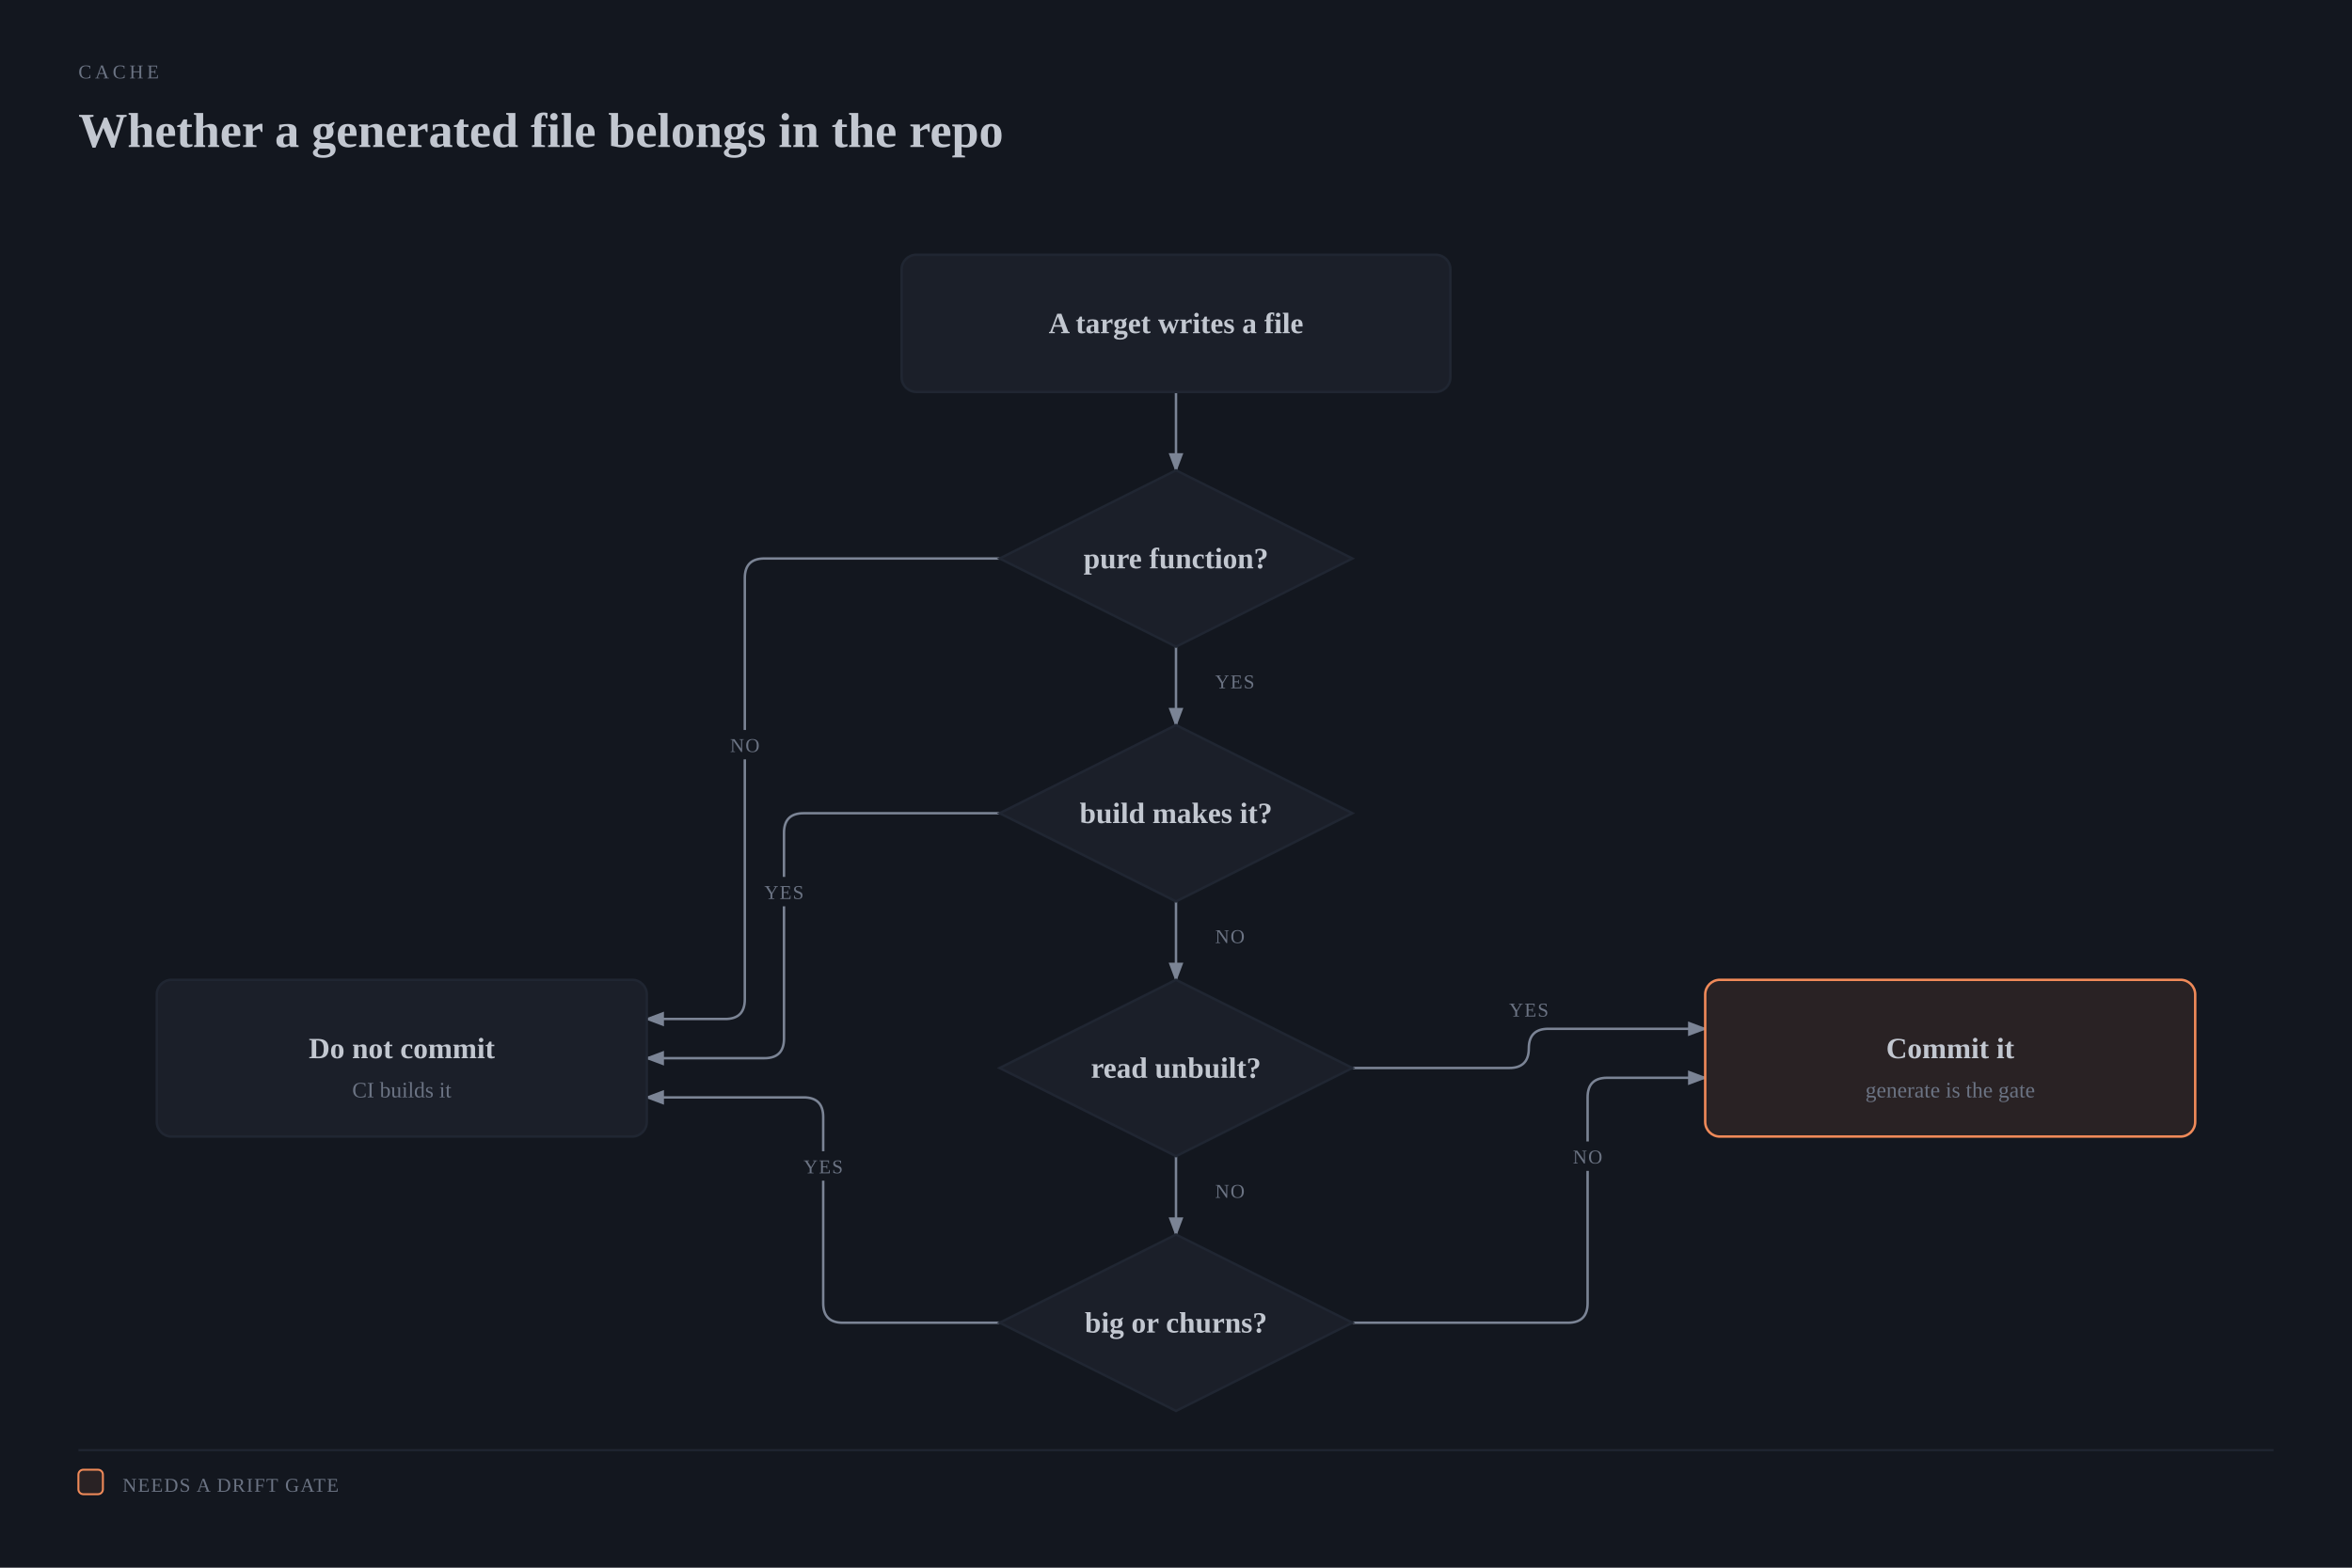
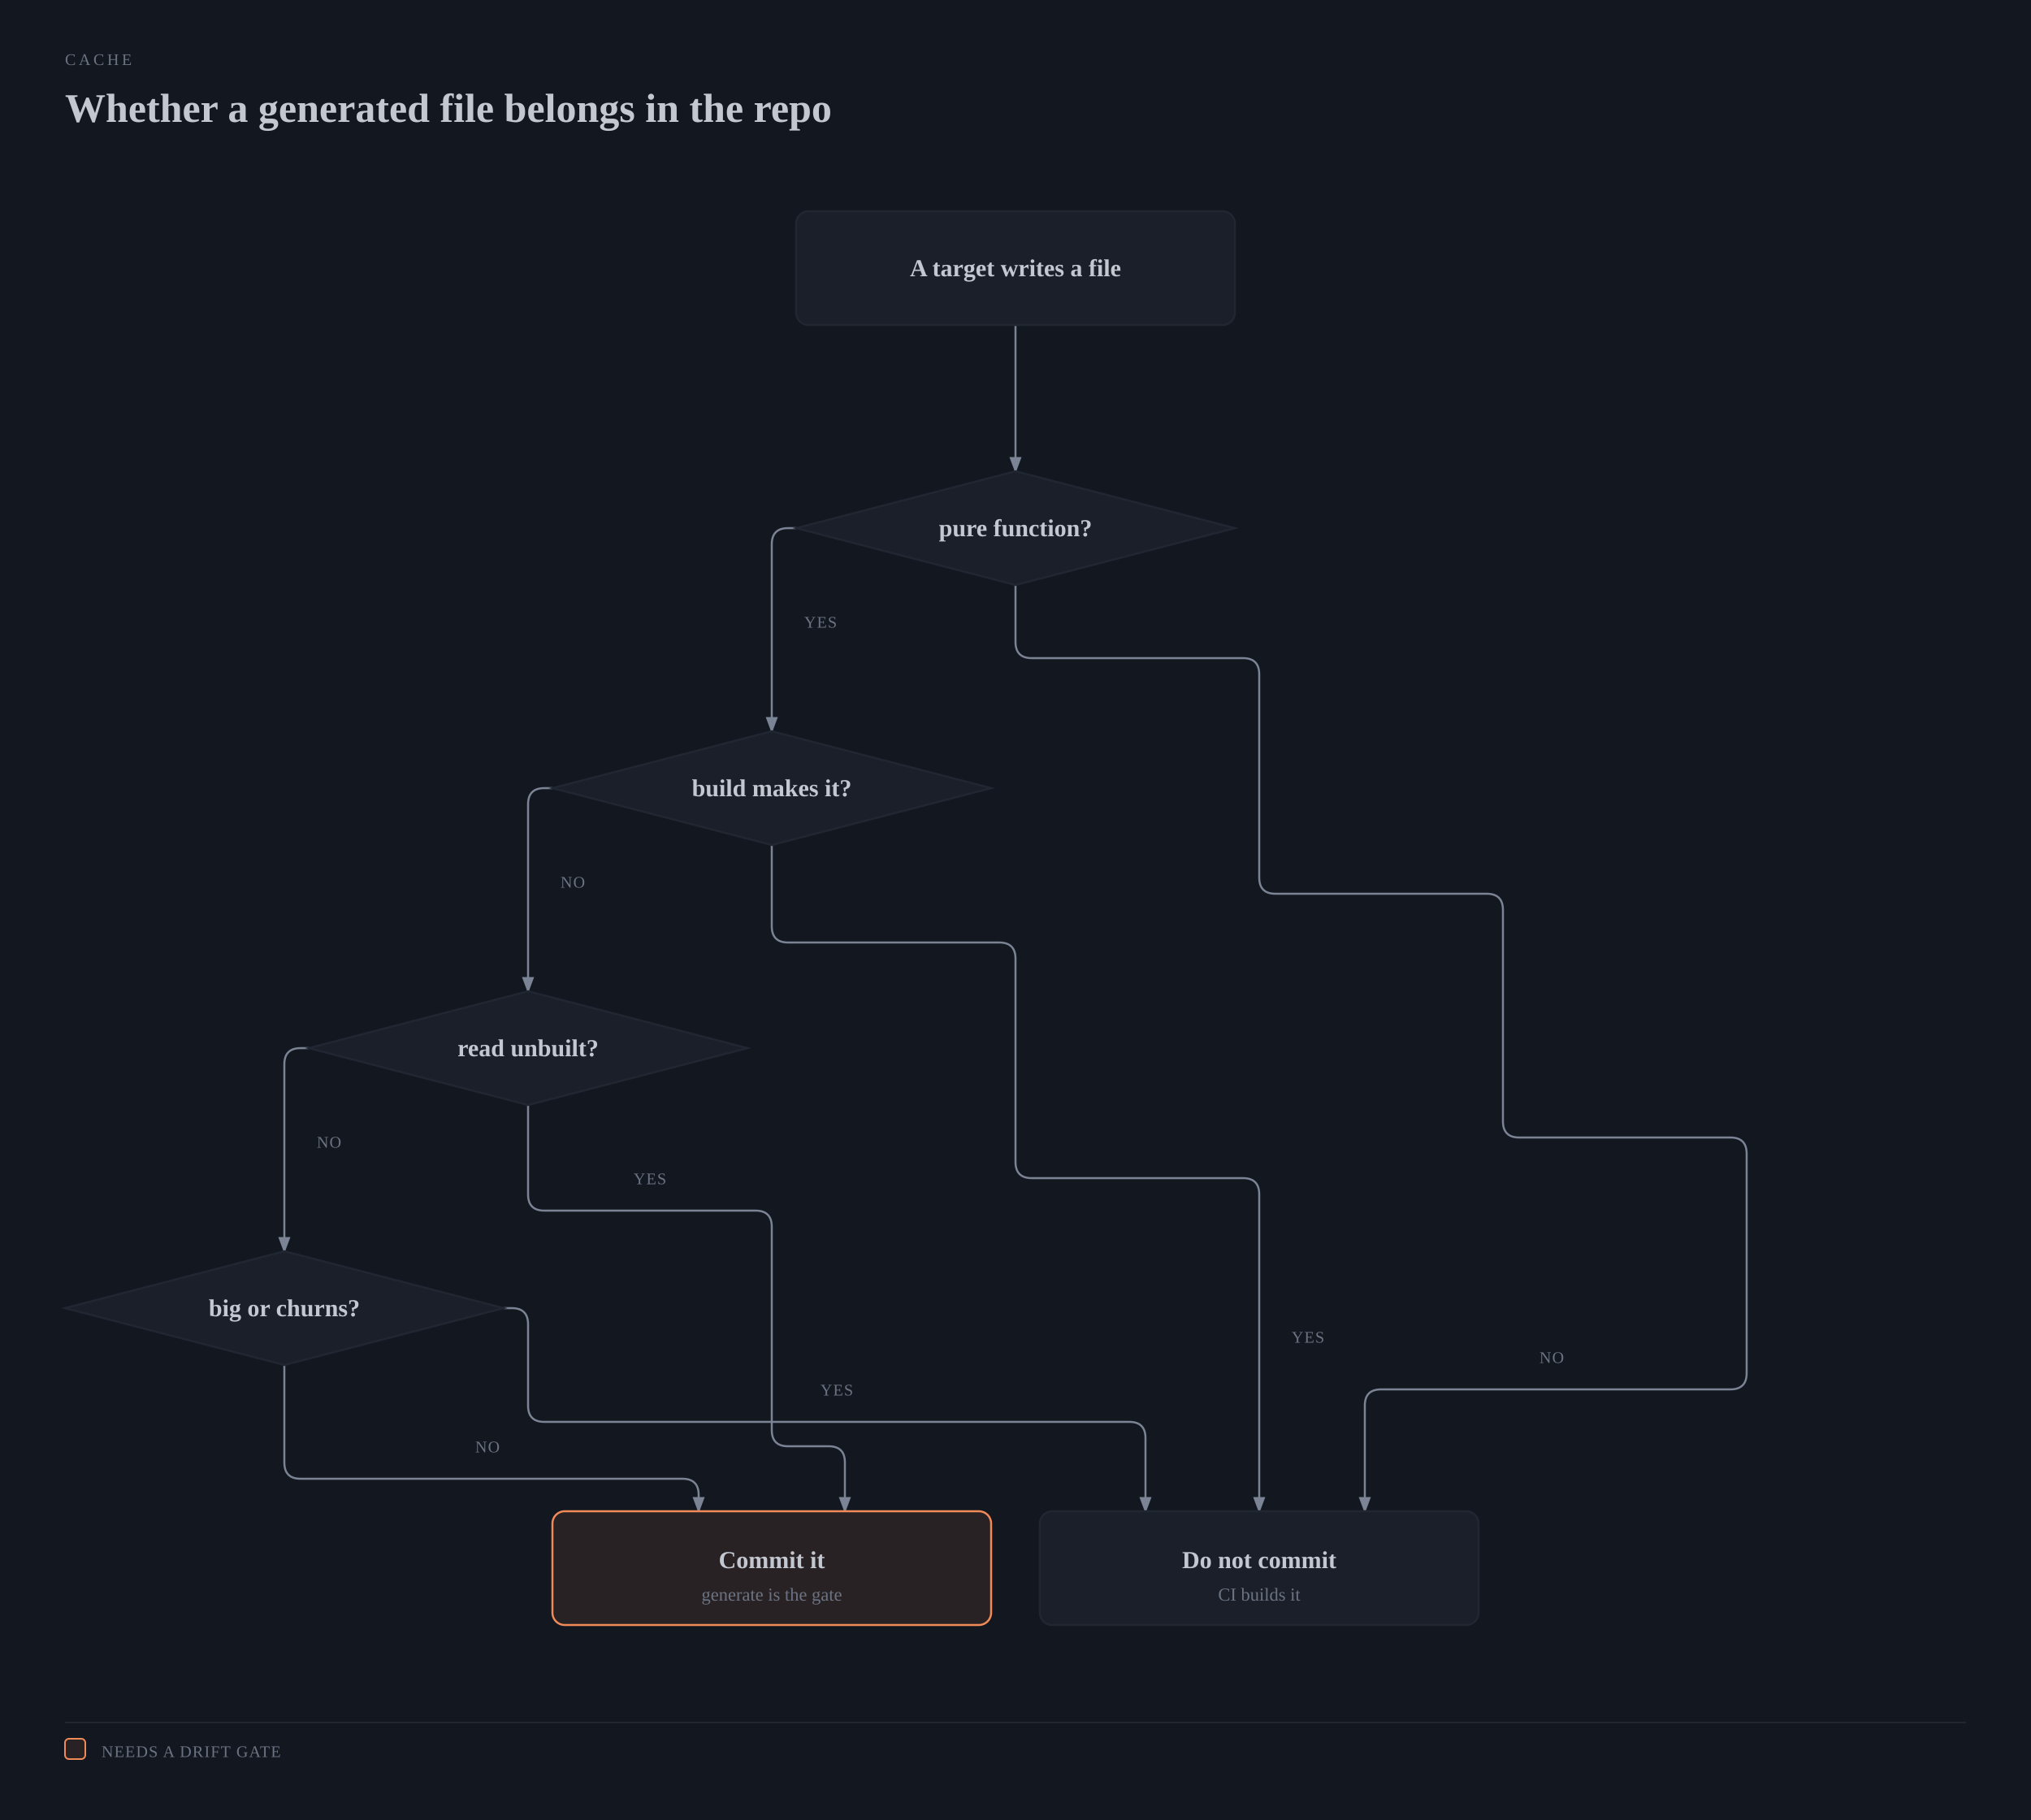
- <svg xmlns="http://www.w3.org/2000/svg" viewBox="0 0 960 640" width="960" height="640" role="img" aria-labelledby="commit-generated-title commit-generated-desc" class="magus-diagram">
+ <svg xmlns="http://www.w3.org/2000/svg" viewBox="0 0 1000 896" width="1000" height="896" role="img" aria-labelledby="commit-generated-title commit-generated-desc" class="magus-diagram">
  <defs>
    <marker id="commit-generated-arrow-default" markerWidth="8" markerHeight="6" refX="7" refY="3" orient="auto">
      <polygon points="0 0, 8 3, 0 6" fill="#7b8495" />
    </marker>
    <marker id="commit-generated-arrow-accent" markerWidth="8" markerHeight="6" refX="7" refY="3" orient="auto">
      <polygon points="0 0, 8 3, 0 6" fill="#f08a59" />
    </marker>
    <marker id="commit-generated-arrow-link" markerWidth="8" markerHeight="6" refX="7" refY="3" orient="auto">
      <polygon points="0 0, 8 3, 0 6" fill="#6a95d8" />
    </marker>
  </defs>
  <rect width="100%" height="100%" fill="#13171f" />
  <text x="32" y="32" fill="#6b7383" font-size="8" font-family="var(--pico-font-family-monospace, monospace)" style="font-variant-ligatures:none" letter-spacing="0.18em">CACHE</text>
  <text x="32" y="60" fill="#c2c7d0" font-size="20" font-weight="600" font-family="var(--pico-font-family, sans-serif)">Whether a generated file belongs in the repo</text>
  <g transform="translate(0,40)">
-     <path d="M 480 120 L 480 152" fill="none" stroke="#7b8495" stroke-width="1" marker-end="url(#commit-generated-arrow-default)" />
-     <path d="M 480 224 L 480 256" fill="none" stroke="#7b8495" stroke-width="1" marker-end="url(#commit-generated-arrow-default)" />
-     <path d="M 480 328 L 480 360" fill="none" stroke="#7b8495" stroke-width="1" marker-end="url(#commit-generated-arrow-default)" />
-     <path d="M 480 432 L 480 464" fill="none" stroke="#7b8495" stroke-width="1" marker-end="url(#commit-generated-arrow-default)" />
-     <path d="M 408 188 L 312 188 Q 304 188 304 196 L 304 368 Q 304 376 296 376 L 264 376" fill="none" stroke="#7b8495" stroke-width="1" marker-end="url(#commit-generated-arrow-default)" />
-     <path d="M 408 292 L 328 292 Q 320 292 320 300 L 320 384 Q 320 392 312 392 L 264 392" fill="none" stroke="#7b8495" stroke-width="1" marker-end="url(#commit-generated-arrow-default)" />
-     <path d="M 408 500 L 344 500 Q 336 500 336 492 L 336 416 Q 336 408 328 408 L 264 408" fill="none" stroke="#7b8495" stroke-width="1" marker-end="url(#commit-generated-arrow-default)" />
-     <path d="M 552 396 L 616 396 Q 624 396 624 388 L 624 388 Q 624 380 632 380 L 696 380" fill="none" stroke="#7b8495" stroke-width="1" marker-end="url(#commit-generated-arrow-default)" />
-     <path d="M 552 500 L 640 500 Q 648 500 648 492 L 648 408 Q 648 400 656 400 L 696 400" fill="none" stroke="#7b8495" stroke-width="1" marker-end="url(#commit-generated-arrow-default)" />
-     <rect x="492" y="232" width="24" height="12" rx="2" fill="#13171f" />
-     <text x="504" y="241" fill="#6b7383" font-size="8" font-family="var(--pico-font-family-monospace, monospace)" style="font-variant-ligatures:none" text-anchor="middle" letter-spacing="0.06em">YES</text>
-     <rect x="492" y="336" width="20" height="12" rx="2" fill="#13171f" />
-     <text x="502" y="345" fill="#6b7383" font-size="8" font-family="var(--pico-font-family-monospace, monospace)" style="font-variant-ligatures:none" text-anchor="middle" letter-spacing="0.06em">NO</text>
-     <rect x="492" y="440" width="20" height="12" rx="2" fill="#13171f" />
-     <text x="502" y="449" fill="#6b7383" font-size="8" font-family="var(--pico-font-family-monospace, monospace)" style="font-variant-ligatures:none" text-anchor="middle" letter-spacing="0.06em">NO</text>
-     <rect x="294" y="258" width="20" height="12" rx="2" fill="#13171f" />
-     <text x="304" y="267" fill="#6b7383" font-size="8" font-family="var(--pico-font-family-monospace, monospace)" style="font-variant-ligatures:none" text-anchor="middle" letter-spacing="0.06em">NO</text>
-     <rect x="308" y="318" width="24" height="12" rx="2" fill="#13171f" />
-     <text x="320" y="327" fill="#6b7383" font-size="8" font-family="var(--pico-font-family-monospace, monospace)" style="font-variant-ligatures:none" text-anchor="middle" letter-spacing="0.06em">YES</text>
-     <rect x="324" y="430" width="24" height="12" rx="2" fill="#13171f" />
-     <text x="336" y="439" fill="#6b7383" font-size="8" font-family="var(--pico-font-family-monospace, monospace)" style="font-variant-ligatures:none" text-anchor="middle" letter-spacing="0.06em">YES</text>
-     <rect x="612" y="366" width="24" height="12" rx="2" fill="#13171f" />
-     <text x="624" y="375" fill="#6b7383" font-size="8" font-family="var(--pico-font-family-monospace, monospace)" style="font-variant-ligatures:none" text-anchor="middle" letter-spacing="0.06em">YES</text>
-     <rect x="638" y="426" width="20" height="12" rx="2" fill="#13171f" />
-     <text x="648" y="435" fill="#6b7383" font-size="8" font-family="var(--pico-font-family-monospace, monospace)" style="font-variant-ligatures:none" text-anchor="middle" letter-spacing="0.06em">NO</text>
-     <rect x="368" y="64" width="224" height="56" rx="6" fill="#13171f" />
-     <rect x="368" y="64" width="224" height="56" rx="6" fill="#1b1f29" stroke="#202632" stroke-width="1" />
-     <text x="480" y="96" fill="#c2c7d0" font-size="12" font-weight="600" font-family="var(--pico-font-family, sans-serif)" text-anchor="middle">A target writes a file</text>
-     <polygon points="480,152 552,188 480,224 408,188" fill="#13171f" />
-     <polygon points="480,152 552,188 480,224 408,188" fill="#1b1f29" stroke="#202632" stroke-width="1" />
-     <text x="480" y="192" fill="#c2c7d0" font-size="12" font-weight="600" font-family="var(--pico-font-family, sans-serif)" text-anchor="middle">pure function?</text>
-     <polygon points="480,256 552,292 480,328 408,292" fill="#13171f" />
-     <polygon points="480,256 552,292 480,328 408,292" fill="#1b1f29" stroke="#202632" stroke-width="1" />
-     <text x="480" y="296" fill="#c2c7d0" font-size="12" font-weight="600" font-family="var(--pico-font-family, sans-serif)" text-anchor="middle">build makes it?</text>
-     <polygon points="480,360 552,396 480,432 408,396" fill="#13171f" />
-     <polygon points="480,360 552,396 480,432 408,396" fill="#1b1f29" stroke="#202632" stroke-width="1" />
-     <text x="480" y="400" fill="#c2c7d0" font-size="12" font-weight="600" font-family="var(--pico-font-family, sans-serif)" text-anchor="middle">read unbuilt?</text>
-     <polygon points="480,464 552,500 480,536 408,500" fill="#13171f" />
-     <polygon points="480,464 552,500 480,536 408,500" fill="#1b1f29" stroke="#202632" stroke-width="1" />
-     <text x="480" y="504" fill="#c2c7d0" font-size="12" font-weight="600" font-family="var(--pico-font-family, sans-serif)" text-anchor="middle">big or churns?</text>
-     <rect x="64" y="360" width="200" height="64" rx="6" fill="#13171f" />
-     <rect x="64" y="360" width="200" height="64" rx="6" fill="#1b1f29" stroke="#202632" stroke-width="1" />
-     <text x="164" y="392" fill="#c2c7d0" font-size="12" font-weight="600" font-family="var(--pico-font-family, sans-serif)" text-anchor="middle">Do not commit</text>
-     <text x="164" y="408" fill="#6b7383" font-size="9" font-family="var(--pico-font-family-monospace, monospace)" style="font-variant-ligatures:none" text-anchor="middle">CI builds it</text>
-     <rect x="696" y="360" width="200" height="64" rx="6" fill="#13171f" />
-     <rect x="696" y="360" width="200" height="64" rx="6" fill="rgba(240,138,89,0.10)" stroke="#f08a59" stroke-width="1" />
-     <text x="796" y="392" fill="#c2c7d0" font-size="12" font-weight="600" font-family="var(--pico-font-family, sans-serif)" text-anchor="middle">Commit it</text>
-     <text x="796" y="408" fill="#6b7383" font-size="9" font-family="var(--pico-font-family-monospace, monospace)" style="font-variant-ligatures:none" text-anchor="middle">generate is the gate</text>
-     <line x1="32" y1="552" x2="928" y2="552" stroke="#202632" stroke-width="0.8" />
-     <rect x="32" y="560" width="10" height="10" rx="2" fill="rgba(240,138,89,0.10)" stroke="#f08a59" stroke-width="0.8" />
-     <text x="50" y="569" fill="#6b7383" font-size="8" font-family="var(--pico-font-family-monospace, monospace)" style="font-variant-ligatures:none" letter-spacing="0.06em">NEEDS A DRIFT GATE</text>
+     <path d="M 500 120 L 500 192" fill="none" stroke="#7b8495" stroke-width="1" marker-end="url(#commit-generated-arrow-default)" />
+     <path d="M 392 220 L 388 220 Q 380 220 380 228 L 380 320" fill="none" stroke="#7b8495" stroke-width="1" marker-end="url(#commit-generated-arrow-default)" />
+     <path d="M 272 348 L 268 348 Q 260 348 260 356 L 260 448" fill="none" stroke="#7b8495" stroke-width="1" marker-end="url(#commit-generated-arrow-default)" />
+     <path d="M 152 476 L 148 476 Q 140 476 140 484 L 140 576" fill="none" stroke="#7b8495" stroke-width="1" marker-end="url(#commit-generated-arrow-default)" />
+     <path d="M 500 248 L 500 276 Q 500 284 508 284 L 612 284 Q 620 284 620 292 L 620 392 Q 620 400 628 400 L 732 400 Q 740 400 740 408 L 740 512 Q 740 520 748 520 L 852 520 Q 860 520 860 528 L 860 636 Q 860 644 852 644 L 680 644 Q 672 644 672 652 L 672 704" fill="none" stroke="#7b8495" stroke-width="1" marker-end="url(#commit-generated-arrow-default)" />
+     <path d="M 380 376 L 380 416 Q 380 424 388 424 L 492 424 Q 500 424 500 432 L 500 532 Q 500 540 508 540 L 612 540 Q 620 540 620 548 L 620 704" fill="none" stroke="#7b8495" stroke-width="1" marker-end="url(#commit-generated-arrow-default)" />
+     <path d="M 248 604 L 252 604 Q 260 604 260 612 L 260 652 Q 260 660 268 660 L 556 660 Q 564 660 564 668 L 564 704" fill="none" stroke="#7b8495" stroke-width="1" marker-end="url(#commit-generated-arrow-default)" />
+     <path d="M 260 504 L 260 548 Q 260 556 268 556 L 372 556 Q 380 556 380 564 L 380 664 Q 380 672 388 672 L 408 672 Q 416 672 416 680 L 416 704" fill="none" stroke="#7b8495" stroke-width="1" marker-end="url(#commit-generated-arrow-default)" />
+     <path d="M 140 632 L 140 680 Q 140 688 148 688 L 336 688 Q 344 688 344 696 L 344 704" fill="none" stroke="#7b8495" stroke-width="1" marker-end="url(#commit-generated-arrow-default)" />
+     <rect x="392" y="260" width="24" height="12" rx="2" fill="#13171f" />
+     <text x="404" y="269" fill="#6b7383" font-size="8" font-family="var(--pico-font-family-monospace, monospace)" style="font-variant-ligatures:none" text-anchor="middle" letter-spacing="0.06em">YES</text>
+     <rect x="272" y="388" width="20" height="12" rx="2" fill="#13171f" />
+     <text x="282" y="397" fill="#6b7383" font-size="8" font-family="var(--pico-font-family-monospace, monospace)" style="font-variant-ligatures:none" text-anchor="middle" letter-spacing="0.06em">NO</text>
+     <rect x="152" y="516" width="20" height="12" rx="2" fill="#13171f" />
+     <text x="162" y="525" fill="#6b7383" font-size="8" font-family="var(--pico-font-family-monospace, monospace)" style="font-variant-ligatures:none" text-anchor="middle" letter-spacing="0.06em">NO</text>
+     <rect x="754" y="622" width="20" height="12" rx="2" fill="#13171f" />
+     <text x="764" y="631" fill="#6b7383" font-size="8" font-family="var(--pico-font-family-monospace, monospace)" style="font-variant-ligatures:none" text-anchor="middle" letter-spacing="0.06em">NO</text>
+     <rect x="632" y="612" width="24" height="12" rx="2" fill="#13171f" />
+     <text x="644" y="621" fill="#6b7383" font-size="8" font-family="var(--pico-font-family-monospace, monospace)" style="font-variant-ligatures:none" text-anchor="middle" letter-spacing="0.06em">YES</text>
+     <rect x="400" y="638" width="24" height="12" rx="2" fill="#13171f" />
+     <text x="412" y="647" fill="#6b7383" font-size="8" font-family="var(--pico-font-family-monospace, monospace)" style="font-variant-ligatures:none" text-anchor="middle" letter-spacing="0.06em">YES</text>
+     <rect x="308" y="534" width="24" height="12" rx="2" fill="#13171f" />
+     <text x="320" y="543" fill="#6b7383" font-size="8" font-family="var(--pico-font-family-monospace, monospace)" style="font-variant-ligatures:none" text-anchor="middle" letter-spacing="0.06em">YES</text>
+     <rect x="230" y="666" width="20" height="12" rx="2" fill="#13171f" />
+     <text x="240" y="675" fill="#6b7383" font-size="8" font-family="var(--pico-font-family-monospace, monospace)" style="font-variant-ligatures:none" text-anchor="middle" letter-spacing="0.06em">NO</text>
+     <rect x="392" y="64" width="216" height="56" rx="6" fill="#13171f" />
+     <rect x="392" y="64" width="216" height="56" rx="6" fill="#1b1f29" stroke="#202632" stroke-width="1" />
+     <text x="500" y="96" fill="#c2c7d0" font-size="12" font-weight="600" font-family="var(--pico-font-family, sans-serif)" text-anchor="middle">A target writes a file</text>
+     <polygon points="500,192 608,220 500,248 392,220" fill="#13171f" />
+     <polygon points="500,192 608,220 500,248 392,220" fill="#1b1f29" stroke="#202632" stroke-width="1" />
+     <text x="500" y="224" fill="#c2c7d0" font-size="12" font-weight="600" font-family="var(--pico-font-family, sans-serif)" text-anchor="middle">pure function?</text>
+     <polygon points="380,320 488,348 380,376 272,348" fill="#13171f" />
+     <polygon points="380,320 488,348 380,376 272,348" fill="#1b1f29" stroke="#202632" stroke-width="1" />
+     <text x="380" y="352" fill="#c2c7d0" font-size="12" font-weight="600" font-family="var(--pico-font-family, sans-serif)" text-anchor="middle">build makes it?</text>
+     <polygon points="260,448 368,476 260,504 152,476" fill="#13171f" />
+     <polygon points="260,448 368,476 260,504 152,476" fill="#1b1f29" stroke="#202632" stroke-width="1" />
+     <text x="260" y="480" fill="#c2c7d0" font-size="12" font-weight="600" font-family="var(--pico-font-family, sans-serif)" text-anchor="middle">read unbuilt?</text>
+     <polygon points="140,576 248,604 140,632 32,604" fill="#13171f" />
+     <polygon points="140,576 248,604 140,632 32,604" fill="#1b1f29" stroke="#202632" stroke-width="1" />
+     <text x="140" y="608" fill="#c2c7d0" font-size="12" font-weight="600" font-family="var(--pico-font-family, sans-serif)" text-anchor="middle">big or churns?</text>
+     <rect x="512" y="704" width="216" height="56" rx="6" fill="#13171f" />
+     <rect x="512" y="704" width="216" height="56" rx="6" fill="#1b1f29" stroke="#202632" stroke-width="1" />
+     <text x="620" y="732" fill="#c2c7d0" font-size="12" font-weight="600" font-family="var(--pico-font-family, sans-serif)" text-anchor="middle">Do not commit</text>
+     <text x="620" y="748" fill="#6b7383" font-size="9" font-family="var(--pico-font-family-monospace, monospace)" style="font-variant-ligatures:none" text-anchor="middle">CI builds it</text>
+     <rect x="272" y="704" width="216" height="56" rx="6" fill="#13171f" />
+     <rect x="272" y="704" width="216" height="56" rx="6" fill="rgba(240,138,89,0.10)" stroke="#f08a59" stroke-width="1" />
+     <text x="380" y="732" fill="#c2c7d0" font-size="12" font-weight="600" font-family="var(--pico-font-family, sans-serif)" text-anchor="middle">Commit it</text>
+     <text x="380" y="748" fill="#6b7383" font-size="9" font-family="var(--pico-font-family-monospace, monospace)" style="font-variant-ligatures:none" text-anchor="middle">generate is the gate</text>
+     <line x1="32" y1="808" x2="968" y2="808" stroke="#202632" stroke-width="0.8" />
+     <rect x="32" y="816" width="10" height="10" rx="2" fill="rgba(240,138,89,0.10)" stroke="#f08a59" stroke-width="0.8" />
+     <text x="50" y="825" fill="#6b7383" font-size="8" font-family="var(--pico-font-family-monospace, monospace)" style="font-variant-ligatures:none" letter-spacing="0.06em">NEEDS A DRIFT GATE</text>
  </g>
</svg>
